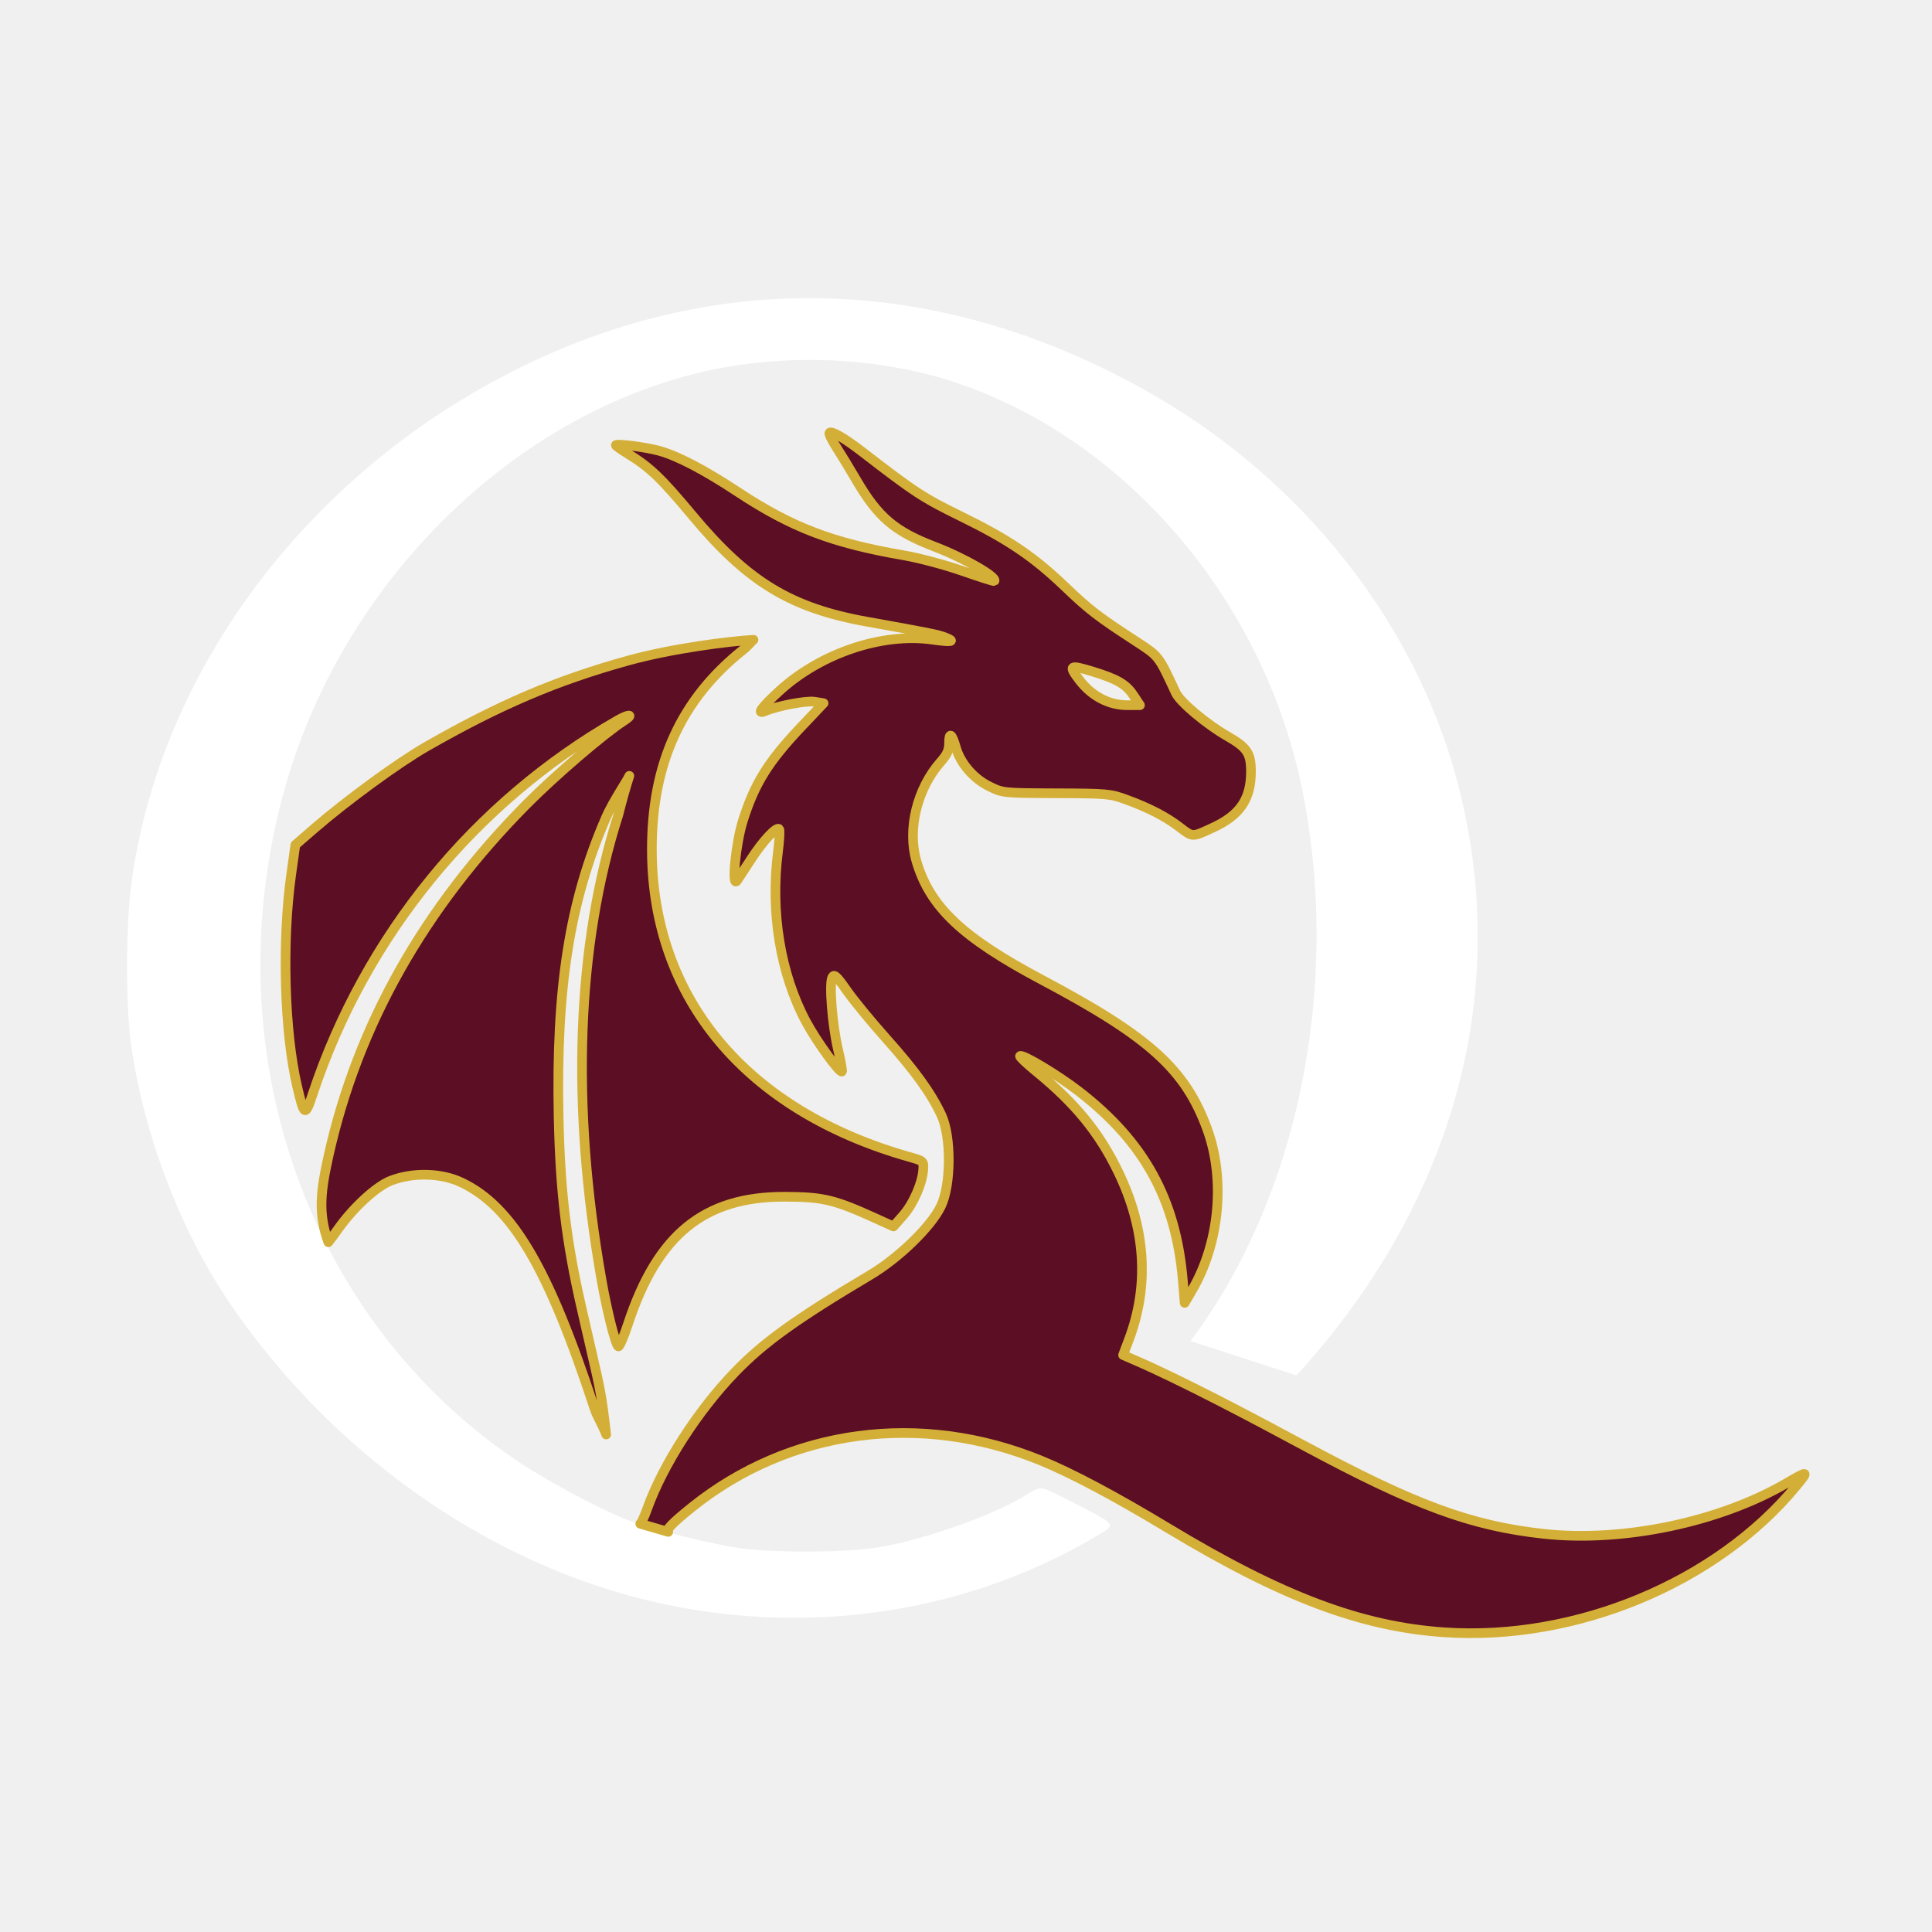
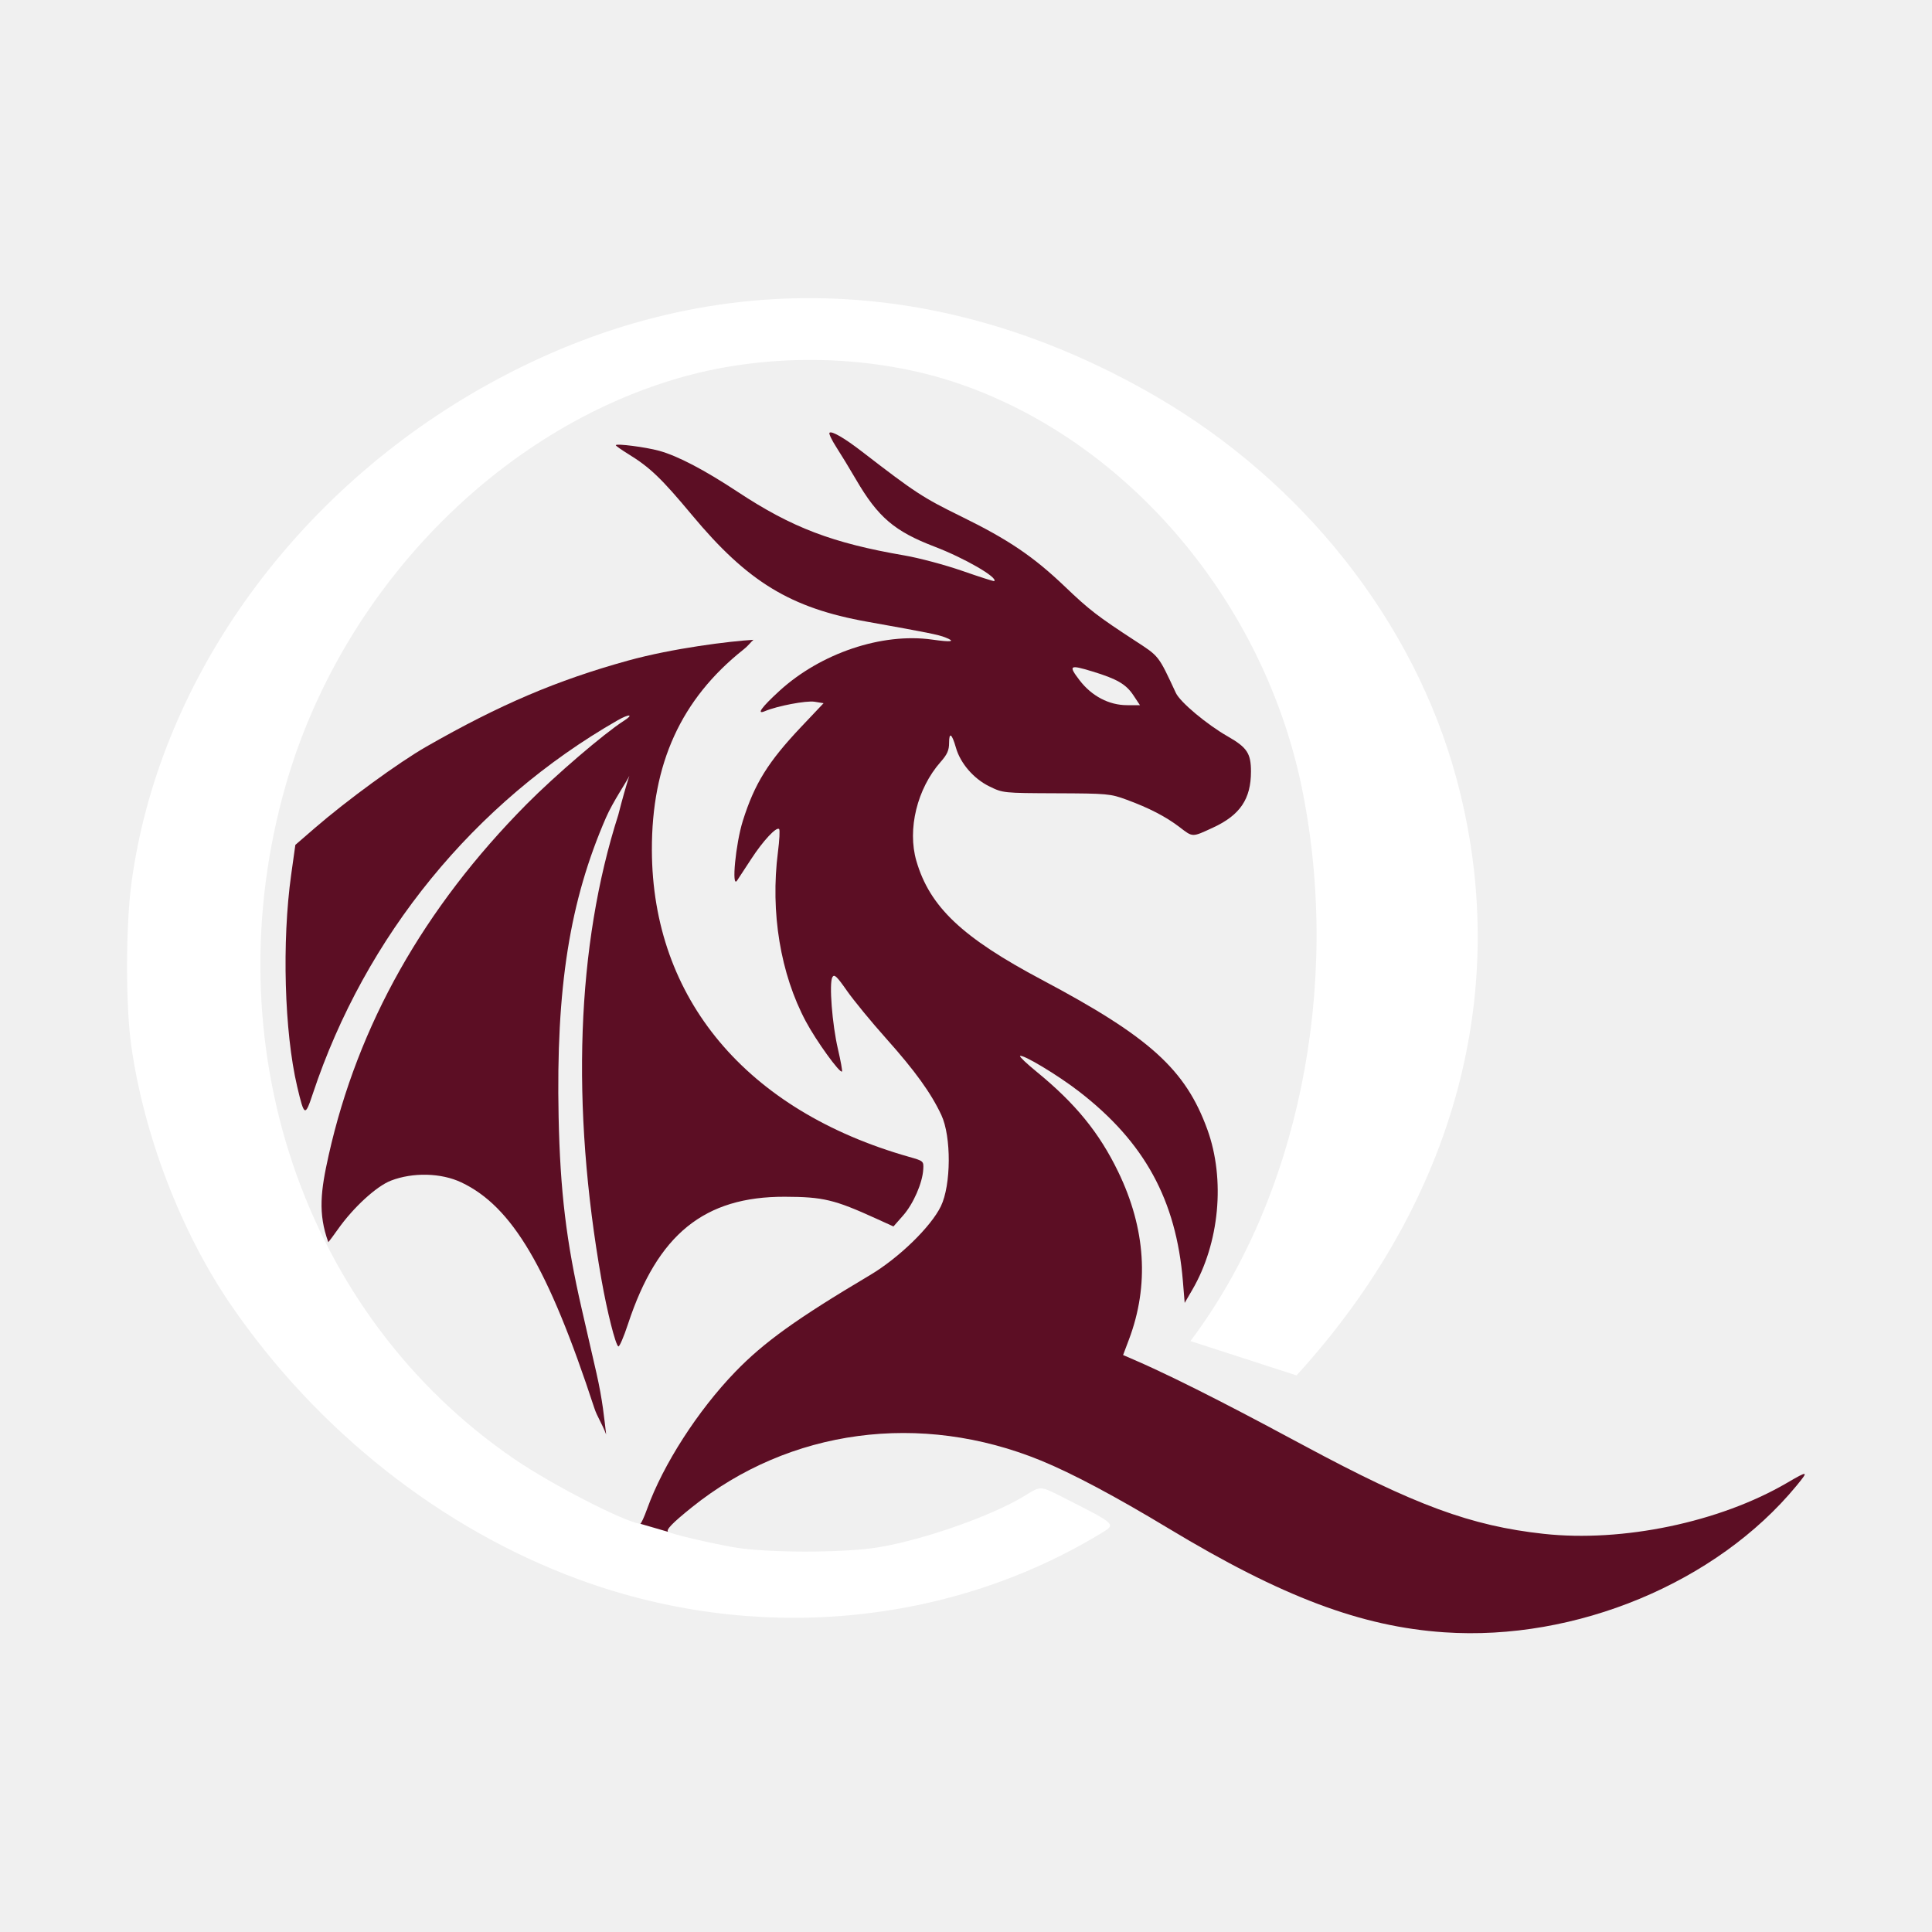
<svg xmlns="http://www.w3.org/2000/svg" width="800" height="800" viewBox="0 0 800 800" role="img" aria-labelledby="title desc">
  <g id="questaria-symbol" transform="translate(7 37)">
    <path id="q-ring" fill="#ffffff" d="M 269.71,597.32 C 271.21,598.25 286.23,601.79 296.5,603.64 C 309.8,606.04 342.05,606.09 356.5,603.75 C 375.2,600.71 403.71,590.7 417.15,582.46 C 424.19,578.15 423.51,578.11 434.05,583.47 C 455.79,594.53 455.33,594.06 448.31,598.28 C 384.72,636.58 304.72,643.52 232.63,617 C 175.75,596.07 124.33,555.47 88.55,503.24 C 67.97,473.19 52.6,433.18 47.35,396 C 44.99,379.32 45.03,346.56 47.43,328.66 C 58.47,246.4 112.8,169.25 191.38,124.25 C 280.86,73.01 379.4,73.89 470.99,126.76 C 532.5,162.26 578.46,220.44 595.99,285 C 619.581,371.871 595.873,460.107 529.881,532.526 L 485.939,518.299 C 530.355,459.373 548.516,371.647 532.33,290.5 C 516.85,212.86 460.53,146.06 390.19,121.9 C 355.02,109.82 312.23,108.78 275.5,119.13 C 199.51,140.52 134.56,207.28 111.41,287.79 C 80.56,395.08 118.59,507.44 206,567.18 C 221.46,577.75 252.07,593.47 258.12,593.95 L 269.71,597.32 Z" />
-     <path id="dragon-body" fill="#5c0e24" fill-rule="evenodd" d="M 260.98,587.75 C 267.56,569.48 281.95,547.11 297.4,531.11 C 309.29,518.79 322.87,509.04 353.24,491 C 365.17,483.91 378.45,471.02 382.59,462.5 C 386.86,453.7 386.97,433.64 382.79,424.71 C 378.51,415.58 371.93,406.45 359.9,392.98 C 353.77,386.12 346.47,377.23 343.68,373.23 C 339.46,367.19 338.44,366.24 337.66,367.64 C 336.26,370.14 337.59,387.19 339.97,397.39 C 341.11,402.28 341.87,406.47 341.65,406.69 C 340.77,407.56 331,394.03 326.71,386 C 316.15,366.25 311.94,340.72 315.13,315.79 C 315.76,310.92 315.98,306.65 315.62,306.29 C 314.52,305.19 308.95,311.17 304.11,318.62 C 301.58,322.53 298.92,326.58 298.21,327.62 C 295.81,331.13 297.63,312.28 300.6,302.86 C 305.45,287.46 311.07,278.43 324.88,263.84 L 334.03,254.18 L 330.26,253.57 C 326.87,253.03 314.86,255.31 309.75,257.47 C 306.04,259.04 308.29,255.9 315.75,249.08 C 332.87,233.44 358.25,224.92 378.97,227.84 C 387.1,228.99 388.9,228.69 384.39,226.93 C 381.44,225.78 377.46,224.98 352.08,220.44 C 320.34,214.76 302.63,203.98 279.59,176.33 C 266.88,161.07 262.14,156.53 253.18,151.02 C 250.33,149.26 248,147.62 248,147.36 C 248,146.54 260.34,148.12 265.93,149.66 C 273.64,151.79 284.6,157.52 298.5,166.69 C 320.91,181.48 337.68,187.87 367.52,193 C 373.59,194.04 384.37,196.92 391.49,199.4 C 398.6,201.88 404.55,203.78 404.71,203.62 C 406.24,202.1 392.34,194.08 380,189.36 C 363.4,183.01 356.57,177.18 347.47,161.59 C 344.88,157.14 341.2,151.1 339.3,148.16 C 337.41,145.22 336.13,142.54 336.47,142.2 C 337.36,141.31 342.65,144.37 350.03,150.07 C 371.99,167.02 375.15,169.08 391.12,176.91 C 410.61,186.46 420.95,193.47 434,205.94 C 443.98,215.49 447.54,218.23 463,228.31 C 473.08,234.88 472.58,234.24 479.9,249.93 C 481.67,253.73 492.67,262.95 501.38,267.93 C 509.4,272.52 511,274.95 511,282.51 C 511,293.83 506.47,300.53 495.33,305.67 C 486.49,309.76 487.02,309.77 481.35,305.43 C 475.68,301.11 468.83,297.57 459.5,294.14 C 452.8,291.67 451.55,291.56 430.41,291.48 C 408.37,291.39 408.31,291.39 402.64,288.61 C 396.17,285.45 390.66,279.06 388.83,272.6 C 387.17,266.78 386,265.93 386,270.56 C 386,273.67 385.24,275.38 382.48,278.51 C 372.76,289.53 368.64,306.37 372.45,319.49 C 377.98,338.5 391.41,351.21 424.5,368.76 C 469.07,392.41 483.9,405.83 492.93,430.68 C 500.44,451.36 497.97,477.75 486.7,497.09 L 483.55,502.5 L 482.81,493.5 C 480.02,459.84 466.91,435.9 439.79,414.95 C 431.01,408.16 416.33,399.34 415.38,400.29 C 415.11,400.56 418.2,403.49 422.26,406.8 C 438.33,419.94 448.19,432.03 456.02,448.21 C 467.43,471.79 468.93,495.21 460.47,517.67 L 458.05,524.09 L 462.78,526.14 C 482.966,534.889 511.86,550.237 533,561.6 C 578.97,586.31 602.05,594.82 632.12,598.12 C 664.89,601.72 705.04,593.33 732.92,577.05 C 741.8,571.86 742.06,571.94 736.86,578.25 C 703.79,618.38 645.47,642.63 591,638.9 C 556.59,636.55 523.77,624.18 477,595.96 C 454.88,582.61 436.97,573.08 424.02,567.78 C 374.22,547.39 319.96,554.65 279.51,587.12 C 271.33,593.69 268.54,596.6 269.71,597.32 L 258.12,593.95 C 258.45,593.98 259.75,591.19 260.98,587.75 Z M 462.33,250.93 C 459.27,246.3 455.55,244.14 445.26,241.01 C 435.84,238.15 435.32,238.51 440.0,244.64 C 445.03,251.23 452.2,255.0 459.71,255.0 L 465.03,255.0 L 462.33,250.93 Z" stroke="#D4AF37" stroke-width="4" stroke-linejoin="round" stroke-linecap="round" />
-     <path id="dragon-wing" fill="#5c0e24" d="M 239.08,546 C 220.06,487.97 205.09,462.56 184.02,452.6 C 175.67,448.65 163.98,448.36 154.86,451.88 C 148.87,454.2 139.34,462.94 132.93,472 C 131.18,474.48 129.39,476.89 128.95,477.37 C 124.6,465.4 125.824,455.968 129.1,441.33 C 141.17,387.39 168.5,338.95 211.09,295.97 C 222.88,284.09 243.15,266.7 251.28,261.51 C 255.65,258.72 253.59,258.49 248.8,261.23 C 189.4,295.25 144.26,350.53 122.53,415.89 C 119.32,425.54 119,425.39 116.04,412.85 C 110.74,390.31 109.69,352.92 113.57,325.17 L 115.3,312.85 L 123.3,305.92 C 136.6,294.41 158.07,278.73 169.5,272.19 C 199.92,254.78 223.52,244.71 253,236.55 C 271.62,231.4 295.2,228.5 305,227.93 C 304,228.7 303.09,230.19 300.75,232.04 C 275.02,252.5 262.83,279.23 262.93,315.01 C 263.09,376.47 302.06,422.92 369.5,442.05 C 375.42,443.73 375.5,443.8 375.3,447.21 C 374.97,452.86 371.2,461.49 366.95,466.32 L 362.96,470.85 L 355.73,467.56 C 338.51,459.72 333.83,458.6 318,458.55 C 284.6,458.44 265.27,474.12 253.04,511.26 C 251.28,516.62 249.47,520.79 249.03,520.52 C 247.84,519.79 244.4,506.14 242.08,493 C 229.32,420.67 231.71,354.42 249.03,300.4 C 250.65,294 252.3,288.2 253.6,284.26 C 252.6,286.5 246.82,294.91 243.95,301.5 C 228.88,336.11 223.19,372 224.31,425.5 C 224.95,456.14 227.48,477.2 233.88,505 C 234.95,509.68 237.69,521.6 239.96,531.5 C 242.6,543.1 243.2,550.5 244,557 C 242.1,552 240.326,549.801 239.08,546 Z" stroke="#D4AF37" stroke-width="4" stroke-linejoin="round" stroke-linecap="round" />
+     <path id="dragon-body" fill="#5c0e24" fill-rule="evenodd" d="M 260.98,587.75 C 267.56,569.48 281.95,547.11 297.4,531.11 C 309.29,518.79 322.87,509.04 353.24,491 C 365.17,483.91 378.45,471.02 382.59,462.5 C 386.86,453.7 386.97,433.64 382.79,424.71 C 378.51,415.58 371.93,406.45 359.9,392.98 C 353.77,386.12 346.47,377.23 343.68,373.23 C 339.46,367.19 338.44,366.24 337.66,367.64 C 336.26,370.14 337.59,387.19 339.97,397.39 C 341.11,402.28 341.87,406.47 341.65,406.69 C 340.77,407.56 331,394.03 326.71,386 C 316.15,366.25 311.94,340.72 315.13,315.79 C 315.76,310.92 315.98,306.65 315.62,306.29 C 314.52,305.19 308.95,311.17 304.11,318.62 C 301.58,322.53 298.92,326.58 298.21,327.62 C 295.81,331.13 297.63,312.28 300.6,302.86 C 305.45,287.46 311.07,278.43 324.88,263.84 L 334.03,254.18 L 330.26,253.57 C 326.87,253.03 314.86,255.31 309.75,257.47 C 306.04,259.04 308.29,255.9 315.75,249.08 C 332.87,233.44 358.25,224.92 378.97,227.84 C 387.1,228.99 388.9,228.69 384.39,226.93 C 381.44,225.78 377.46,224.98 352.08,220.44 C 320.34,214.76 302.63,203.98 279.59,176.33 C 266.88,161.07 262.14,156.53 253.18,151.02 C 250.33,149.26 248,147.62 248,147.36 C 248,146.54 260.34,148.12 265.93,149.66 C 273.64,151.79 284.6,157.52 298.5,166.69 C 320.91,181.48 337.68,187.87 367.52,193 C 373.59,194.04 384.37,196.92 391.49,199.4 C 398.6,201.88 404.55,203.78 404.71,203.62 C 406.24,202.1 392.34,194.08 380,189.36 C 363.4,183.01 356.57,177.18 347.47,161.59 C 344.88,157.14 341.2,151.1 339.3,148.16 C 337.41,145.22 336.13,142.54 336.47,142.2 C 337.36,141.31 342.65,144.37 350.03,150.07 C 371.99,167.02 375.15,169.08 391.12,176.91 C 410.61,186.46 420.95,193.47 434,205.94 C 443.98,215.49 447.54,218.23 463,228.31 C 473.08,234.88 472.58,234.24 479.9,249.93 C 481.67,253.73 492.67,262.95 501.38,267.93 C 509.4,272.52 511,274.95 511,282.51 C 511,293.83 506.47,300.53 495.33,305.67 C 486.49,309.76 487.02,309.77 481.35,305.43 C 475.68,301.11 468.83,297.57 459.5,294.14 C 452.8,291.67 451.55,291.56 430.41,291.48 C 408.37,291.39 408.31,291.39 402.64,288.61 C 396.17,285.45 390.66,279.06 388.83,272.6 C 387.17,266.78 386,265.93 386,270.56 C 386,273.67 385.24,275.38 382.48,278.51 C 372.76,289.53 368.64,306.37 372.45,319.49 C 377.98,338.5 391.41,351.21 424.5,368.76 C 469.07,392.41 483.9,405.83 492.93,430.68 C 500.44,451.36 497.97,477.75 486.7,497.09 L 483.55,502.5 L 482.81,493.5 C 480.02,459.84 466.91,435.9 439.79,414.95 C 431.01,408.16 416.33,399.34 415.38,400.29 C 415.11,400.56 418.2,403.49 422.26,406.8 C 438.33,419.94 448.19,432.03 456.02,448.21 C 467.43,471.79 468.93,495.21 460.47,517.67 L 458.05,524.09 L 462.78,526.14 C 482.966,534.889 511.86,550.237 533,561.6 C 578.97,586.31 602.05,594.82 632.12,598.12 C 664.89,601.72 705.04,593.33 732.92,577.05 C 741.8,571.86 742.06,571.94 736.86,578.25 C 703.79,618.38 645.47,642.63 591,638.9 C 556.59,636.55 523.77,624.18 477,595.96 C 454.88,582.61 436.97,573.08 424.02,567.78 C 374.22,547.39 319.96,554.65 279.51,587.12 C 271.33,593.69 268.54,596.6 269.71,597.32 L 258.12,593.95 C 258.45,593.98 259.75,591.19 260.98,587.75 Z M 462.33,250.93 C 459.27,246.3 455.55,244.14 445.26,241.01 C 435.84,238.15 435.32,238.51 440.0,244.64 C 445.03,251.23 452.2,255.0 459.71,255.0 L 465.03,255.0 L 462.33,250.93 Z" stroke="#D4AF37" stroke-width="0" stroke-linejoin="round" stroke-linecap="round" />
+     <path id="dragon-wing" fill="#5c0e24" d="M 239.08,546 C 220.06,487.97 205.09,462.56 184.02,452.6 C 175.67,448.65 163.98,448.36 154.86,451.88 C 148.87,454.2 139.34,462.94 132.93,472 C 131.18,474.48 129.39,476.89 128.95,477.37 C 124.6,465.4 125.824,455.968 129.1,441.33 C 141.17,387.39 168.5,338.95 211.09,295.97 C 222.88,284.09 243.15,266.7 251.28,261.51 C 255.65,258.72 253.59,258.49 248.8,261.23 C 189.4,295.25 144.26,350.53 122.53,415.89 C 119.32,425.54 119,425.39 116.04,412.85 C 110.74,390.31 109.69,352.92 113.57,325.17 L 115.3,312.85 L 123.3,305.92 C 136.6,294.41 158.07,278.73 169.5,272.19 C 199.92,254.78 223.52,244.71 253,236.55 C 271.62,231.4 295.2,228.5 305,227.93 C 304,228.7 303.09,230.19 300.75,232.04 C 275.02,252.5 262.83,279.23 262.93,315.01 C 263.09,376.47 302.06,422.92 369.5,442.05 C 375.42,443.73 375.5,443.8 375.3,447.21 C 374.97,452.86 371.2,461.49 366.95,466.32 L 362.96,470.85 L 355.73,467.56 C 338.51,459.72 333.83,458.6 318,458.55 C 284.6,458.44 265.27,474.12 253.04,511.26 C 251.28,516.62 249.47,520.79 249.03,520.52 C 247.84,519.79 244.4,506.14 242.08,493 C 229.32,420.67 231.71,354.42 249.03,300.4 C 250.65,294 252.3,288.2 253.6,284.26 C 252.6,286.5 246.82,294.91 243.95,301.5 C 228.88,336.11 223.19,372 224.31,425.5 C 224.95,456.14 227.48,477.2 233.88,505 C 234.95,509.68 237.69,521.6 239.96,531.5 C 242.6,543.1 243.2,550.5 244,557 C 242.1,552 240.326,549.801 239.08,546 Z" stroke="#D4AF37" stroke-width="0" stroke-linejoin="round" stroke-linecap="round" />
  </g>
</svg>
